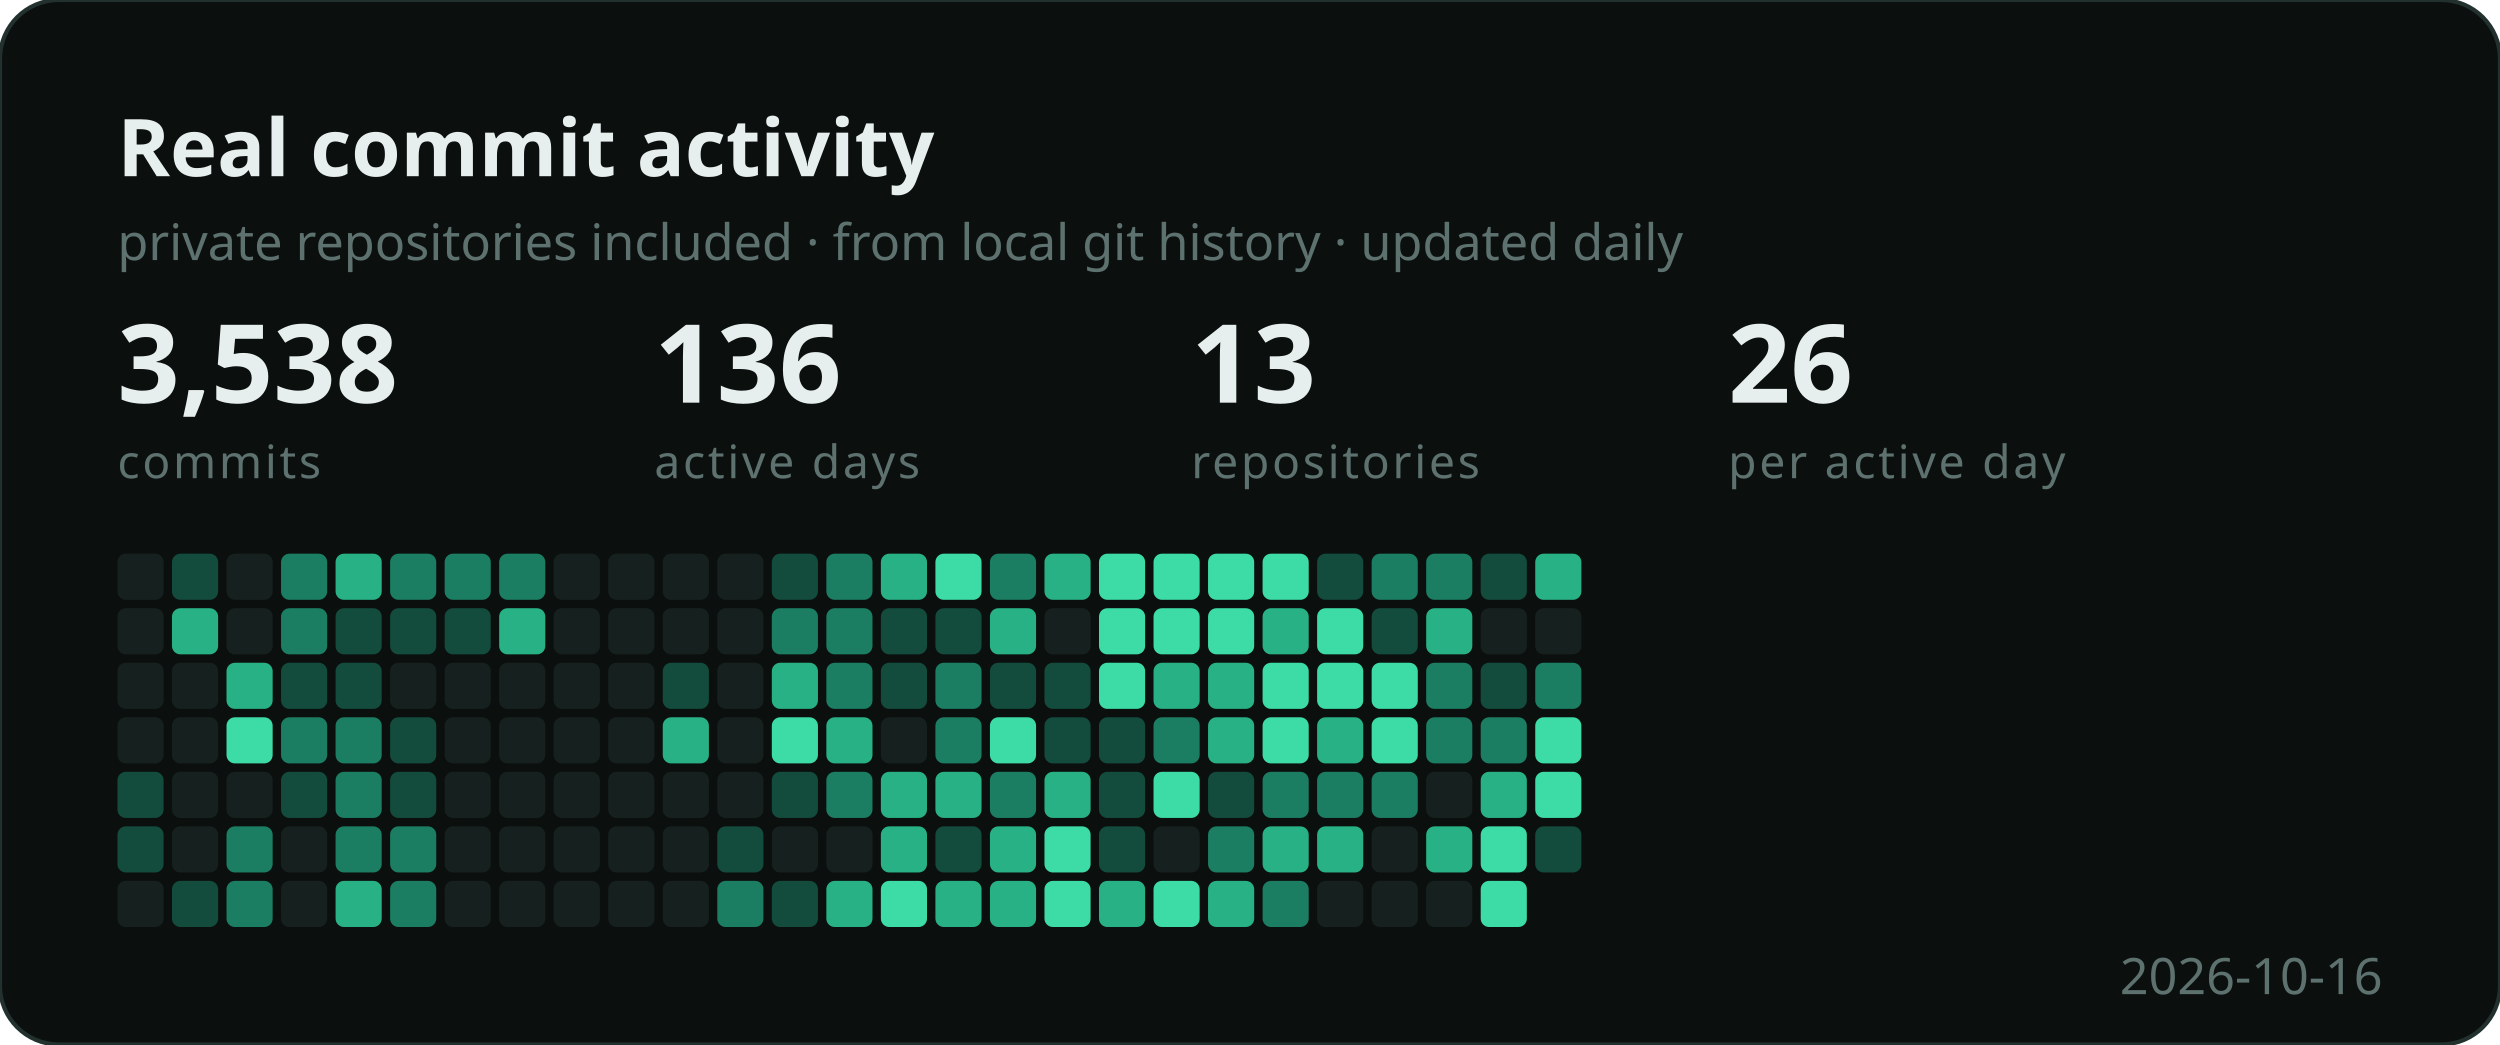
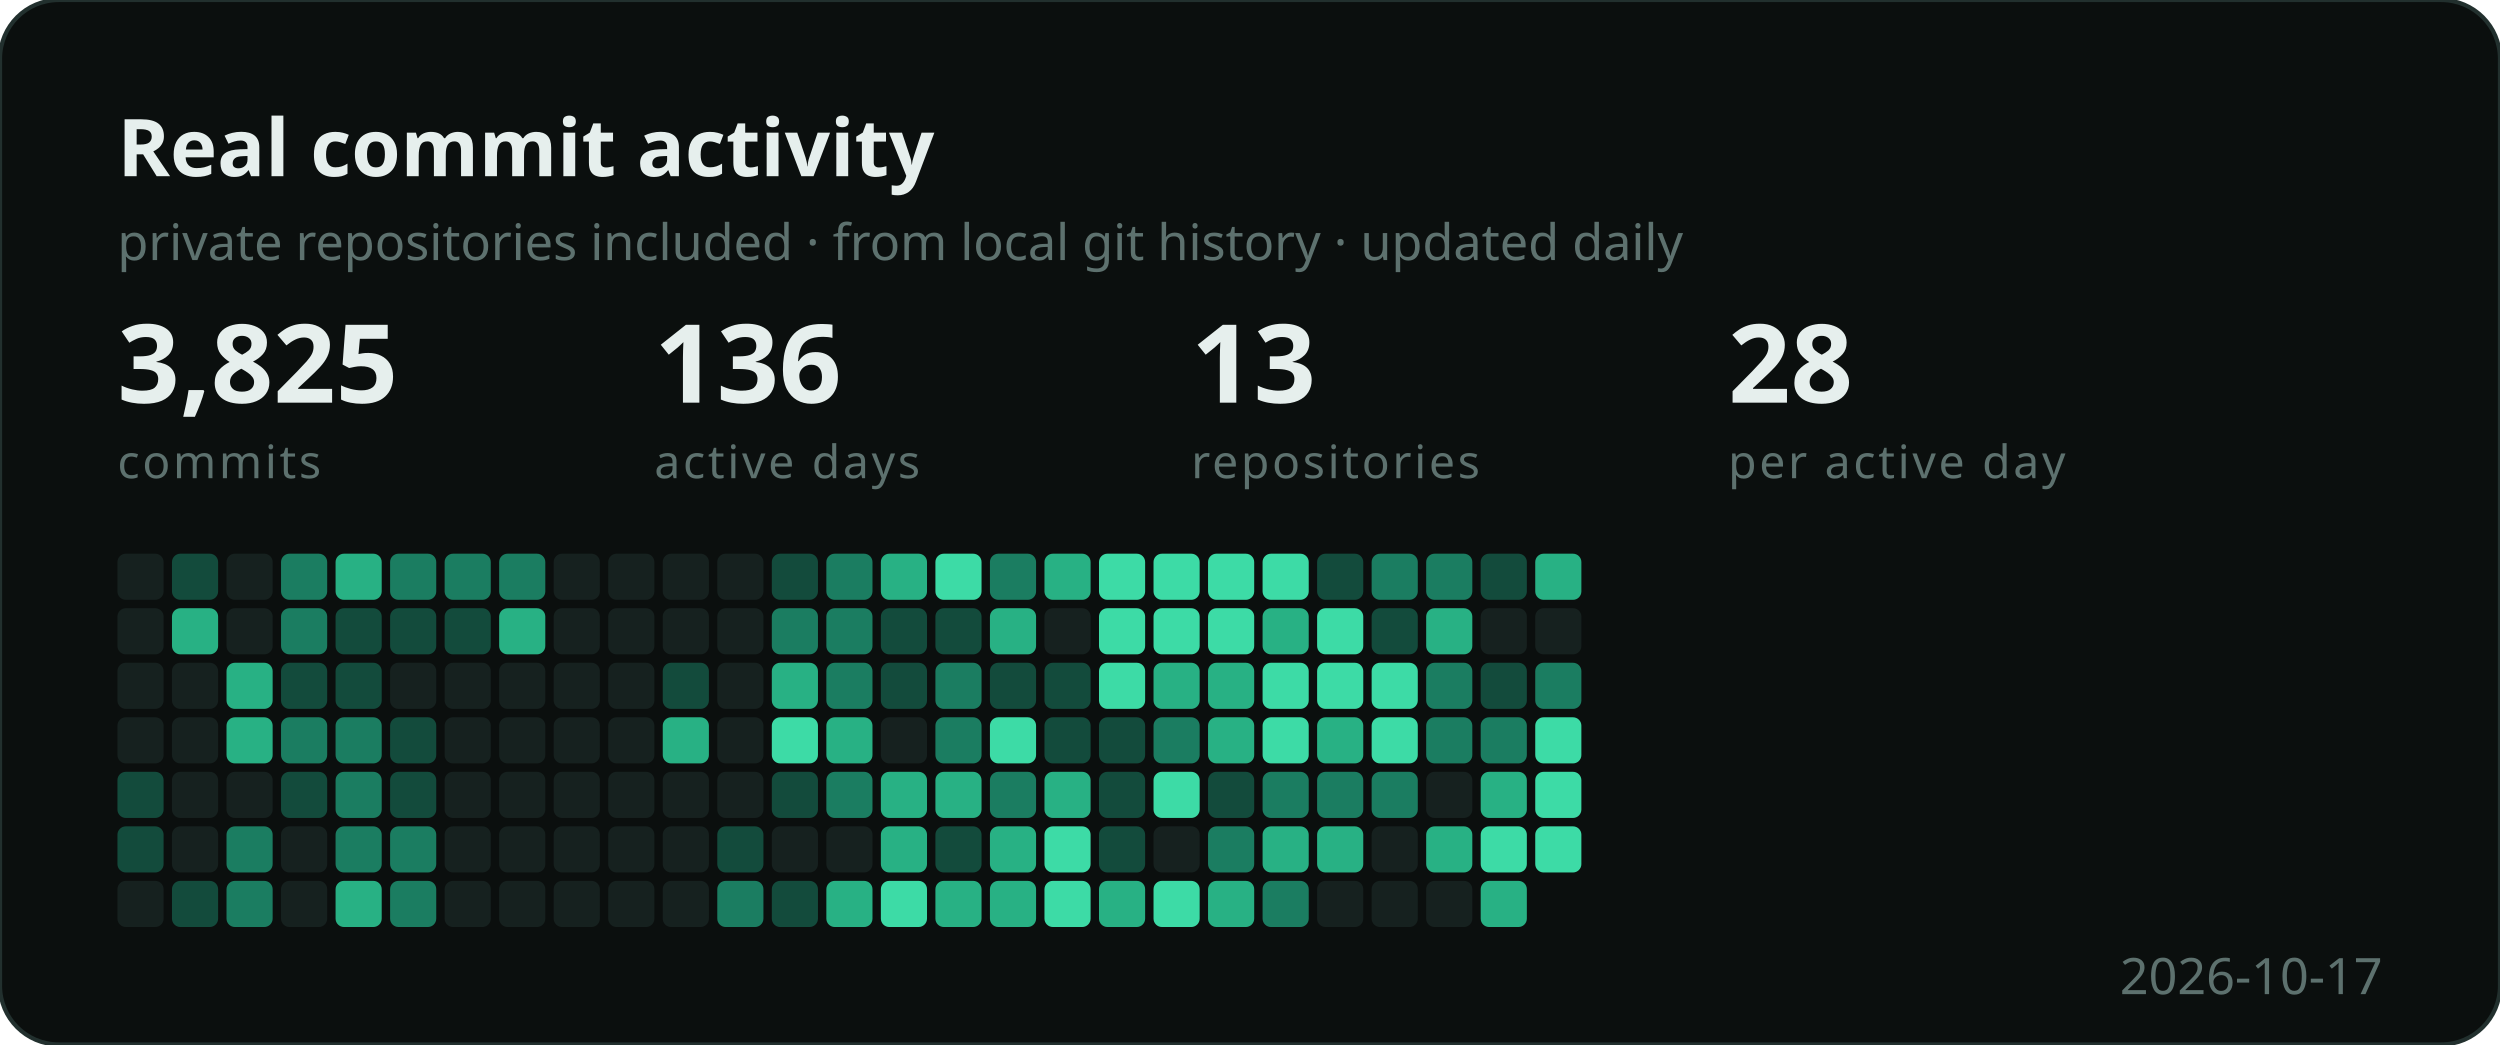
<svg xmlns="http://www.w3.org/2000/svg" width="596" height="249" viewBox="0 0 596 249" role="img" aria-label="Developer activity">
  <style>
    .b { font: 700 19px "Segoe UI", Ubuntu, sans-serif; fill: #e6efed; }
    .s { font: 400 12px "Segoe UI", Ubuntu, sans-serif; fill: #5d716e; }
    .n { font: 700 26px "Segoe UI", Ubuntu, sans-serif; fill: #e6efed; }
    .e { font: 400 11px "Segoe UI", Ubuntu, sans-serif; fill: #5d716e;
          letter-spacing: .06em; text-transform: uppercase; }
  </style>
  <rect width="596" height="249" rx="14" fill="#0b0f0e" stroke="#22302e" />
  <text x="28" y="42" class="b">Real commit activity</text>
  <text x="28" y="62" class="s">private repositories included · from local git history · updated daily</text>
-   <text x="28" y="96" class="n">3,538</text>
+   <text x="28" y="96" class="n">3,825</text>
  <text x="28" y="114" class="e">commits</text>
  <text x="156" y="96" class="n">136</text>
  <text x="156" y="114" class="e">active days</text>
  <text x="284" y="96" class="n">13</text>
  <text x="284" y="114" class="e">repositories</text>
-   <text x="412" y="96" class="n">26</text>
+   <text x="412" y="96" class="n">28</text>
  <text x="412" y="114" class="e">per active day</text>
  <g transform="translate(28,132)">
    <rect x="0" y="0" width="11" height="11" rx="2" fill="#16211f" />
    <rect x="0" y="13" width="11" height="11" rx="2" fill="#16211f" />
    <rect x="0" y="26" width="11" height="11" rx="2" fill="#16211f" />
    <rect x="0" y="39" width="11" height="11" rx="2" fill="#16211f" />
    <rect x="0" y="52" width="11" height="11" rx="2" fill="#134b3c" />
    <rect x="0" y="65" width="11" height="11" rx="2" fill="#134b3c" />
    <rect x="0" y="78" width="11" height="11" rx="2" fill="#16211f" />
    <rect x="13" y="0" width="11" height="11" rx="2" fill="#134b3c" />
    <rect x="13" y="13" width="11" height="11" rx="2" fill="#28b184" />
    <rect x="13" y="26" width="11" height="11" rx="2" fill="#16211f" />
    <rect x="13" y="39" width="11" height="11" rx="2" fill="#16211f" />
    <rect x="13" y="52" width="11" height="11" rx="2" fill="#16211f" />
    <rect x="13" y="65" width="11" height="11" rx="2" fill="#16211f" />
    <rect x="13" y="78" width="11" height="11" rx="2" fill="#134b3c" />
    <rect x="26" y="0" width="11" height="11" rx="2" fill="#16211f" />
    <rect x="26" y="13" width="11" height="11" rx="2" fill="#16211f" />
    <rect x="26" y="26" width="11" height="11" rx="2" fill="#28b184" />
-     <rect x="26" y="39" width="11" height="11" rx="2" fill="#3ddba6" />
+     <rect x="26" y="39" width="11" height="11" rx="2" fill="#28b184" />
    <rect x="26" y="52" width="11" height="11" rx="2" fill="#16211f" />
    <rect x="26" y="65" width="11" height="11" rx="2" fill="#1b7d61" />
    <rect x="26" y="78" width="11" height="11" rx="2" fill="#1b7d61" />
    <rect x="39" y="0" width="11" height="11" rx="2" fill="#1b7d61" />
    <rect x="39" y="13" width="11" height="11" rx="2" fill="#1b7d61" />
    <rect x="39" y="26" width="11" height="11" rx="2" fill="#134b3c" />
    <rect x="39" y="39" width="11" height="11" rx="2" fill="#1b7d61" />
    <rect x="39" y="52" width="11" height="11" rx="2" fill="#134b3c" />
    <rect x="39" y="65" width="11" height="11" rx="2" fill="#16211f" />
    <rect x="39" y="78" width="11" height="11" rx="2" fill="#16211f" />
    <rect x="52" y="0" width="11" height="11" rx="2" fill="#28b184" />
    <rect x="52" y="13" width="11" height="11" rx="2" fill="#134b3c" />
    <rect x="52" y="26" width="11" height="11" rx="2" fill="#134b3c" />
    <rect x="52" y="39" width="11" height="11" rx="2" fill="#1b7d61" />
    <rect x="52" y="52" width="11" height="11" rx="2" fill="#1b7d61" />
    <rect x="52" y="65" width="11" height="11" rx="2" fill="#1b7d61" />
    <rect x="52" y="78" width="11" height="11" rx="2" fill="#28b184" />
    <rect x="65" y="0" width="11" height="11" rx="2" fill="#1b7d61" />
    <rect x="65" y="13" width="11" height="11" rx="2" fill="#134b3c" />
    <rect x="65" y="26" width="11" height="11" rx="2" fill="#16211f" />
    <rect x="65" y="39" width="11" height="11" rx="2" fill="#134b3c" />
    <rect x="65" y="52" width="11" height="11" rx="2" fill="#134b3c" />
    <rect x="65" y="65" width="11" height="11" rx="2" fill="#1b7d61" />
    <rect x="65" y="78" width="11" height="11" rx="2" fill="#1b7d61" />
    <rect x="78" y="0" width="11" height="11" rx="2" fill="#1b7d61" />
    <rect x="78" y="13" width="11" height="11" rx="2" fill="#134b3c" />
    <rect x="78" y="26" width="11" height="11" rx="2" fill="#16211f" />
    <rect x="78" y="39" width="11" height="11" rx="2" fill="#16211f" />
    <rect x="78" y="52" width="11" height="11" rx="2" fill="#16211f" />
    <rect x="78" y="65" width="11" height="11" rx="2" fill="#16211f" />
    <rect x="78" y="78" width="11" height="11" rx="2" fill="#16211f" />
    <rect x="91" y="0" width="11" height="11" rx="2" fill="#1b7d61" />
    <rect x="91" y="13" width="11" height="11" rx="2" fill="#28b184" />
    <rect x="91" y="26" width="11" height="11" rx="2" fill="#16211f" />
    <rect x="91" y="39" width="11" height="11" rx="2" fill="#16211f" />
    <rect x="91" y="52" width="11" height="11" rx="2" fill="#16211f" />
    <rect x="91" y="65" width="11" height="11" rx="2" fill="#16211f" />
    <rect x="91" y="78" width="11" height="11" rx="2" fill="#16211f" />
    <rect x="104" y="0" width="11" height="11" rx="2" fill="#16211f" />
    <rect x="104" y="13" width="11" height="11" rx="2" fill="#16211f" />
    <rect x="104" y="26" width="11" height="11" rx="2" fill="#16211f" />
    <rect x="104" y="39" width="11" height="11" rx="2" fill="#16211f" />
    <rect x="104" y="52" width="11" height="11" rx="2" fill="#16211f" />
    <rect x="104" y="65" width="11" height="11" rx="2" fill="#16211f" />
    <rect x="104" y="78" width="11" height="11" rx="2" fill="#16211f" />
    <rect x="117" y="0" width="11" height="11" rx="2" fill="#16211f" />
    <rect x="117" y="13" width="11" height="11" rx="2" fill="#16211f" />
    <rect x="117" y="26" width="11" height="11" rx="2" fill="#16211f" />
    <rect x="117" y="39" width="11" height="11" rx="2" fill="#16211f" />
    <rect x="117" y="52" width="11" height="11" rx="2" fill="#16211f" />
    <rect x="117" y="65" width="11" height="11" rx="2" fill="#16211f" />
    <rect x="117" y="78" width="11" height="11" rx="2" fill="#16211f" />
    <rect x="130" y="0" width="11" height="11" rx="2" fill="#16211f" />
    <rect x="130" y="13" width="11" height="11" rx="2" fill="#16211f" />
    <rect x="130" y="26" width="11" height="11" rx="2" fill="#134b3c" />
    <rect x="130" y="39" width="11" height="11" rx="2" fill="#28b184" />
    <rect x="130" y="52" width="11" height="11" rx="2" fill="#16211f" />
    <rect x="130" y="65" width="11" height="11" rx="2" fill="#16211f" />
    <rect x="130" y="78" width="11" height="11" rx="2" fill="#16211f" />
    <rect x="143" y="0" width="11" height="11" rx="2" fill="#16211f" />
    <rect x="143" y="13" width="11" height="11" rx="2" fill="#16211f" />
    <rect x="143" y="26" width="11" height="11" rx="2" fill="#16211f" />
    <rect x="143" y="39" width="11" height="11" rx="2" fill="#16211f" />
    <rect x="143" y="52" width="11" height="11" rx="2" fill="#16211f" />
    <rect x="143" y="65" width="11" height="11" rx="2" fill="#134b3c" />
    <rect x="143" y="78" width="11" height="11" rx="2" fill="#1b7d61" />
    <rect x="156" y="0" width="11" height="11" rx="2" fill="#134b3c" />
    <rect x="156" y="13" width="11" height="11" rx="2" fill="#1b7d61" />
    <rect x="156" y="26" width="11" height="11" rx="2" fill="#28b184" />
    <rect x="156" y="39" width="11" height="11" rx="2" fill="#3ddba6" />
    <rect x="156" y="52" width="11" height="11" rx="2" fill="#134b3c" />
    <rect x="156" y="65" width="11" height="11" rx="2" fill="#16211f" />
    <rect x="156" y="78" width="11" height="11" rx="2" fill="#134b3c" />
    <rect x="169" y="0" width="11" height="11" rx="2" fill="#1b7d61" />
    <rect x="169" y="13" width="11" height="11" rx="2" fill="#1b7d61" />
    <rect x="169" y="26" width="11" height="11" rx="2" fill="#1b7d61" />
    <rect x="169" y="39" width="11" height="11" rx="2" fill="#28b184" />
    <rect x="169" y="52" width="11" height="11" rx="2" fill="#1b7d61" />
    <rect x="169" y="65" width="11" height="11" rx="2" fill="#16211f" />
    <rect x="169" y="78" width="11" height="11" rx="2" fill="#28b184" />
    <rect x="182" y="0" width="11" height="11" rx="2" fill="#28b184" />
    <rect x="182" y="13" width="11" height="11" rx="2" fill="#134b3c" />
    <rect x="182" y="26" width="11" height="11" rx="2" fill="#134b3c" />
    <rect x="182" y="39" width="11" height="11" rx="2" fill="#16211f" />
    <rect x="182" y="52" width="11" height="11" rx="2" fill="#28b184" />
    <rect x="182" y="65" width="11" height="11" rx="2" fill="#28b184" />
    <rect x="182" y="78" width="11" height="11" rx="2" fill="#3ddba6" />
    <rect x="195" y="0" width="11" height="11" rx="2" fill="#3ddba6" />
    <rect x="195" y="13" width="11" height="11" rx="2" fill="#134b3c" />
    <rect x="195" y="26" width="11" height="11" rx="2" fill="#1b7d61" />
    <rect x="195" y="39" width="11" height="11" rx="2" fill="#1b7d61" />
    <rect x="195" y="52" width="11" height="11" rx="2" fill="#28b184" />
    <rect x="195" y="65" width="11" height="11" rx="2" fill="#134b3c" />
    <rect x="195" y="78" width="11" height="11" rx="2" fill="#28b184" />
    <rect x="208" y="0" width="11" height="11" rx="2" fill="#1b7d61" />
    <rect x="208" y="13" width="11" height="11" rx="2" fill="#28b184" />
    <rect x="208" y="26" width="11" height="11" rx="2" fill="#134b3c" />
    <rect x="208" y="39" width="11" height="11" rx="2" fill="#3ddba6" />
    <rect x="208" y="52" width="11" height="11" rx="2" fill="#1b7d61" />
    <rect x="208" y="65" width="11" height="11" rx="2" fill="#28b184" />
    <rect x="208" y="78" width="11" height="11" rx="2" fill="#28b184" />
    <rect x="221" y="0" width="11" height="11" rx="2" fill="#28b184" />
    <rect x="221" y="13" width="11" height="11" rx="2" fill="#16211f" />
    <rect x="221" y="26" width="11" height="11" rx="2" fill="#134b3c" />
    <rect x="221" y="39" width="11" height="11" rx="2" fill="#134b3c" />
    <rect x="221" y="52" width="11" height="11" rx="2" fill="#28b184" />
    <rect x="221" y="65" width="11" height="11" rx="2" fill="#3ddba6" />
    <rect x="221" y="78" width="11" height="11" rx="2" fill="#3ddba6" />
    <rect x="234" y="0" width="11" height="11" rx="2" fill="#3ddba6" />
    <rect x="234" y="13" width="11" height="11" rx="2" fill="#3ddba6" />
    <rect x="234" y="26" width="11" height="11" rx="2" fill="#3ddba6" />
    <rect x="234" y="39" width="11" height="11" rx="2" fill="#134b3c" />
    <rect x="234" y="52" width="11" height="11" rx="2" fill="#134b3c" />
    <rect x="234" y="65" width="11" height="11" rx="2" fill="#134b3c" />
    <rect x="234" y="78" width="11" height="11" rx="2" fill="#28b184" />
    <rect x="247" y="0" width="11" height="11" rx="2" fill="#3ddba6" />
    <rect x="247" y="13" width="11" height="11" rx="2" fill="#3ddba6" />
    <rect x="247" y="26" width="11" height="11" rx="2" fill="#28b184" />
    <rect x="247" y="39" width="11" height="11" rx="2" fill="#1b7d61" />
    <rect x="247" y="52" width="11" height="11" rx="2" fill="#3ddba6" />
    <rect x="247" y="65" width="11" height="11" rx="2" fill="#16211f" />
    <rect x="247" y="78" width="11" height="11" rx="2" fill="#3ddba6" />
    <rect x="260" y="0" width="11" height="11" rx="2" fill="#3ddba6" />
    <rect x="260" y="13" width="11" height="11" rx="2" fill="#3ddba6" />
    <rect x="260" y="26" width="11" height="11" rx="2" fill="#28b184" />
    <rect x="260" y="39" width="11" height="11" rx="2" fill="#28b184" />
    <rect x="260" y="52" width="11" height="11" rx="2" fill="#134b3c" />
    <rect x="260" y="65" width="11" height="11" rx="2" fill="#1b7d61" />
    <rect x="260" y="78" width="11" height="11" rx="2" fill="#28b184" />
    <rect x="273" y="0" width="11" height="11" rx="2" fill="#3ddba6" />
    <rect x="273" y="13" width="11" height="11" rx="2" fill="#28b184" />
    <rect x="273" y="26" width="11" height="11" rx="2" fill="#3ddba6" />
    <rect x="273" y="39" width="11" height="11" rx="2" fill="#3ddba6" />
    <rect x="273" y="52" width="11" height="11" rx="2" fill="#1b7d61" />
    <rect x="273" y="65" width="11" height="11" rx="2" fill="#28b184" />
    <rect x="273" y="78" width="11" height="11" rx="2" fill="#1b7d61" />
    <rect x="286" y="0" width="11" height="11" rx="2" fill="#134b3c" />
    <rect x="286" y="13" width="11" height="11" rx="2" fill="#3ddba6" />
    <rect x="286" y="26" width="11" height="11" rx="2" fill="#3ddba6" />
    <rect x="286" y="39" width="11" height="11" rx="2" fill="#28b184" />
    <rect x="286" y="52" width="11" height="11" rx="2" fill="#1b7d61" />
    <rect x="286" y="65" width="11" height="11" rx="2" fill="#28b184" />
    <rect x="286" y="78" width="11" height="11" rx="2" fill="#16211f" />
    <rect x="299" y="0" width="11" height="11" rx="2" fill="#1b7d61" />
    <rect x="299" y="13" width="11" height="11" rx="2" fill="#134b3c" />
    <rect x="299" y="26" width="11" height="11" rx="2" fill="#3ddba6" />
    <rect x="299" y="39" width="11" height="11" rx="2" fill="#3ddba6" />
    <rect x="299" y="52" width="11" height="11" rx="2" fill="#1b7d61" />
    <rect x="299" y="65" width="11" height="11" rx="2" fill="#16211f" />
    <rect x="299" y="78" width="11" height="11" rx="2" fill="#16211f" />
    <rect x="312" y="0" width="11" height="11" rx="2" fill="#1b7d61" />
    <rect x="312" y="13" width="11" height="11" rx="2" fill="#28b184" />
    <rect x="312" y="26" width="11" height="11" rx="2" fill="#1b7d61" />
    <rect x="312" y="39" width="11" height="11" rx="2" fill="#1b7d61" />
    <rect x="312" y="52" width="11" height="11" rx="2" fill="#16211f" />
    <rect x="312" y="65" width="11" height="11" rx="2" fill="#28b184" />
    <rect x="312" y="78" width="11" height="11" rx="2" fill="#16211f" />
    <rect x="325" y="0" width="11" height="11" rx="2" fill="#134b3c" />
    <rect x="325" y="13" width="11" height="11" rx="2" fill="#16211f" />
    <rect x="325" y="26" width="11" height="11" rx="2" fill="#134b3c" />
    <rect x="325" y="39" width="11" height="11" rx="2" fill="#1b7d61" />
    <rect x="325" y="52" width="11" height="11" rx="2" fill="#28b184" />
    <rect x="325" y="65" width="11" height="11" rx="2" fill="#3ddba6" />
-     <rect x="325" y="78" width="11" height="11" rx="2" fill="#3ddba6" />
+     <rect x="325" y="78" width="11" height="11" rx="2" fill="#28b184" />
    <rect x="338" y="0" width="11" height="11" rx="2" fill="#28b184" />
    <rect x="338" y="13" width="11" height="11" rx="2" fill="#16211f" />
    <rect x="338" y="26" width="11" height="11" rx="2" fill="#1b7d61" />
    <rect x="338" y="39" width="11" height="11" rx="2" fill="#3ddba6" />
    <rect x="338" y="52" width="11" height="11" rx="2" fill="#3ddba6" />
-     <rect x="338" y="65" width="11" height="11" rx="2" fill="#134b3c" />
+     <rect x="338" y="65" width="11" height="11" rx="2" fill="#3ddba6" />
  </g>
-   <text x="568" y="237" class="s" text-anchor="end">2026-10-16</text>
+   <text x="568" y="237" class="s" text-anchor="end">2026-10-17</text>
</svg>
